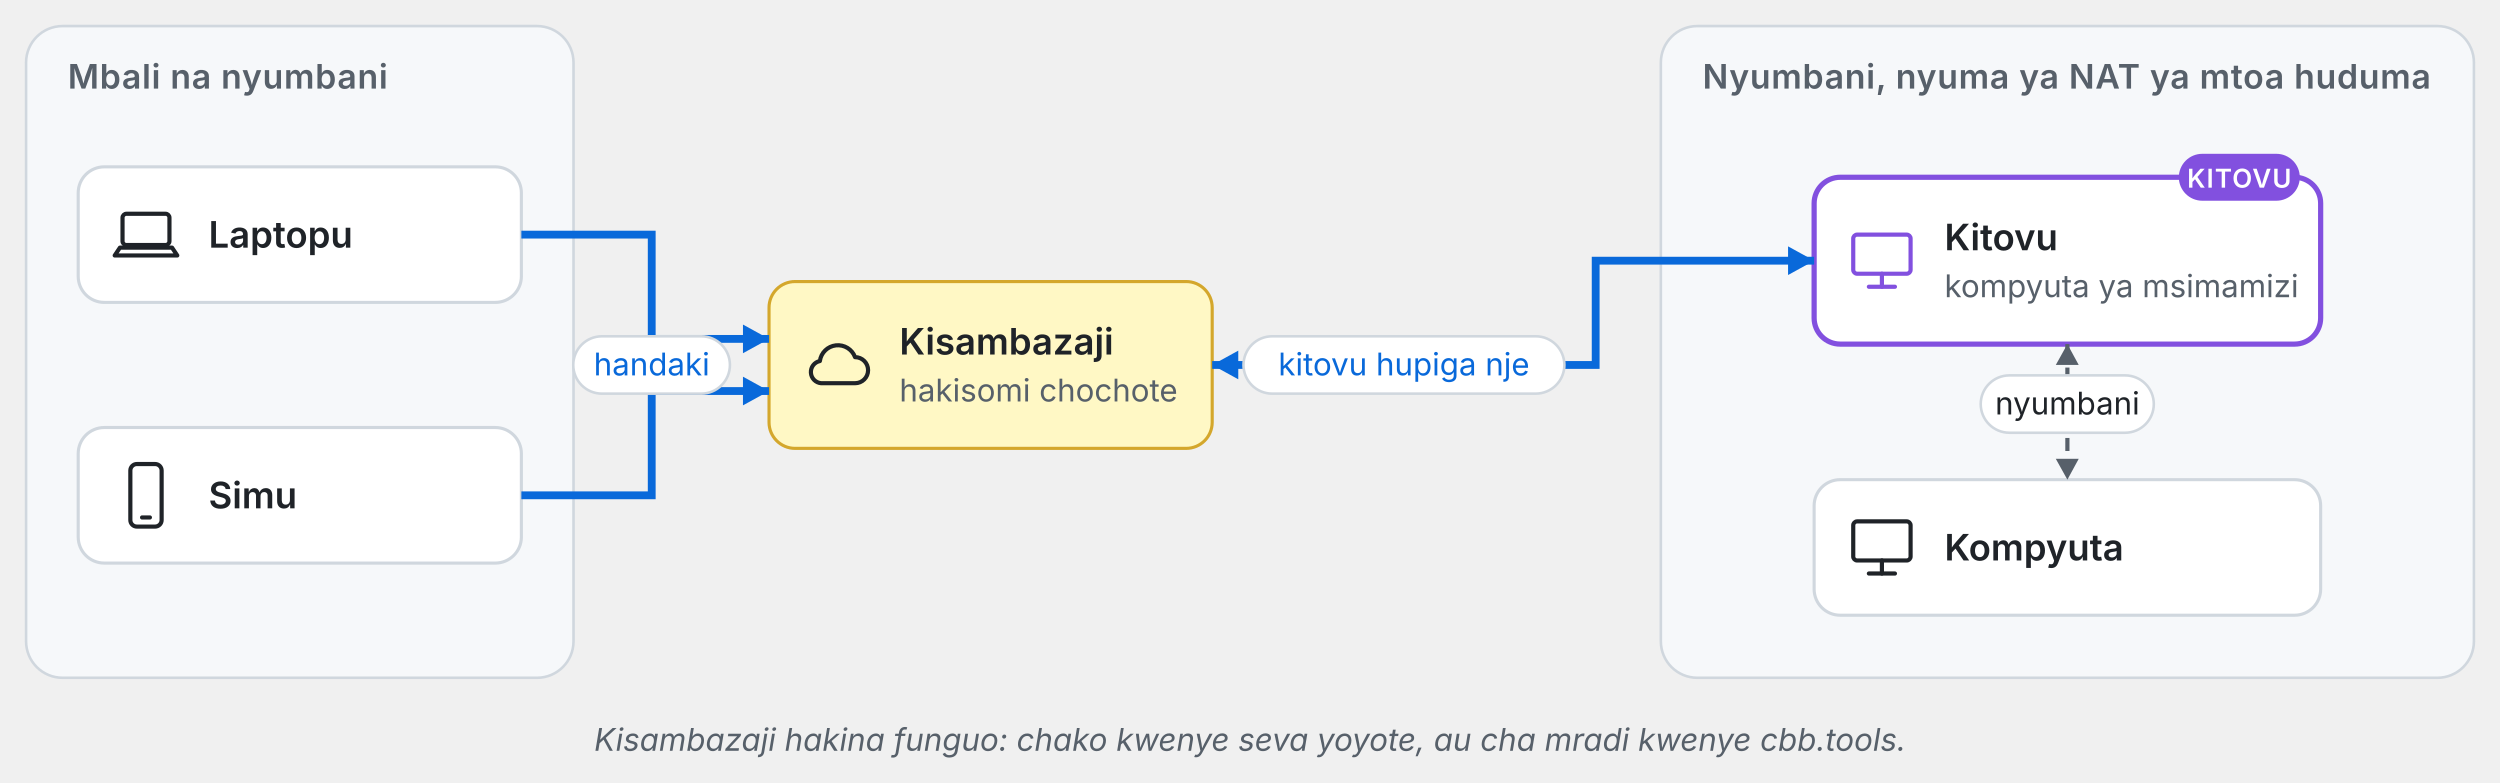
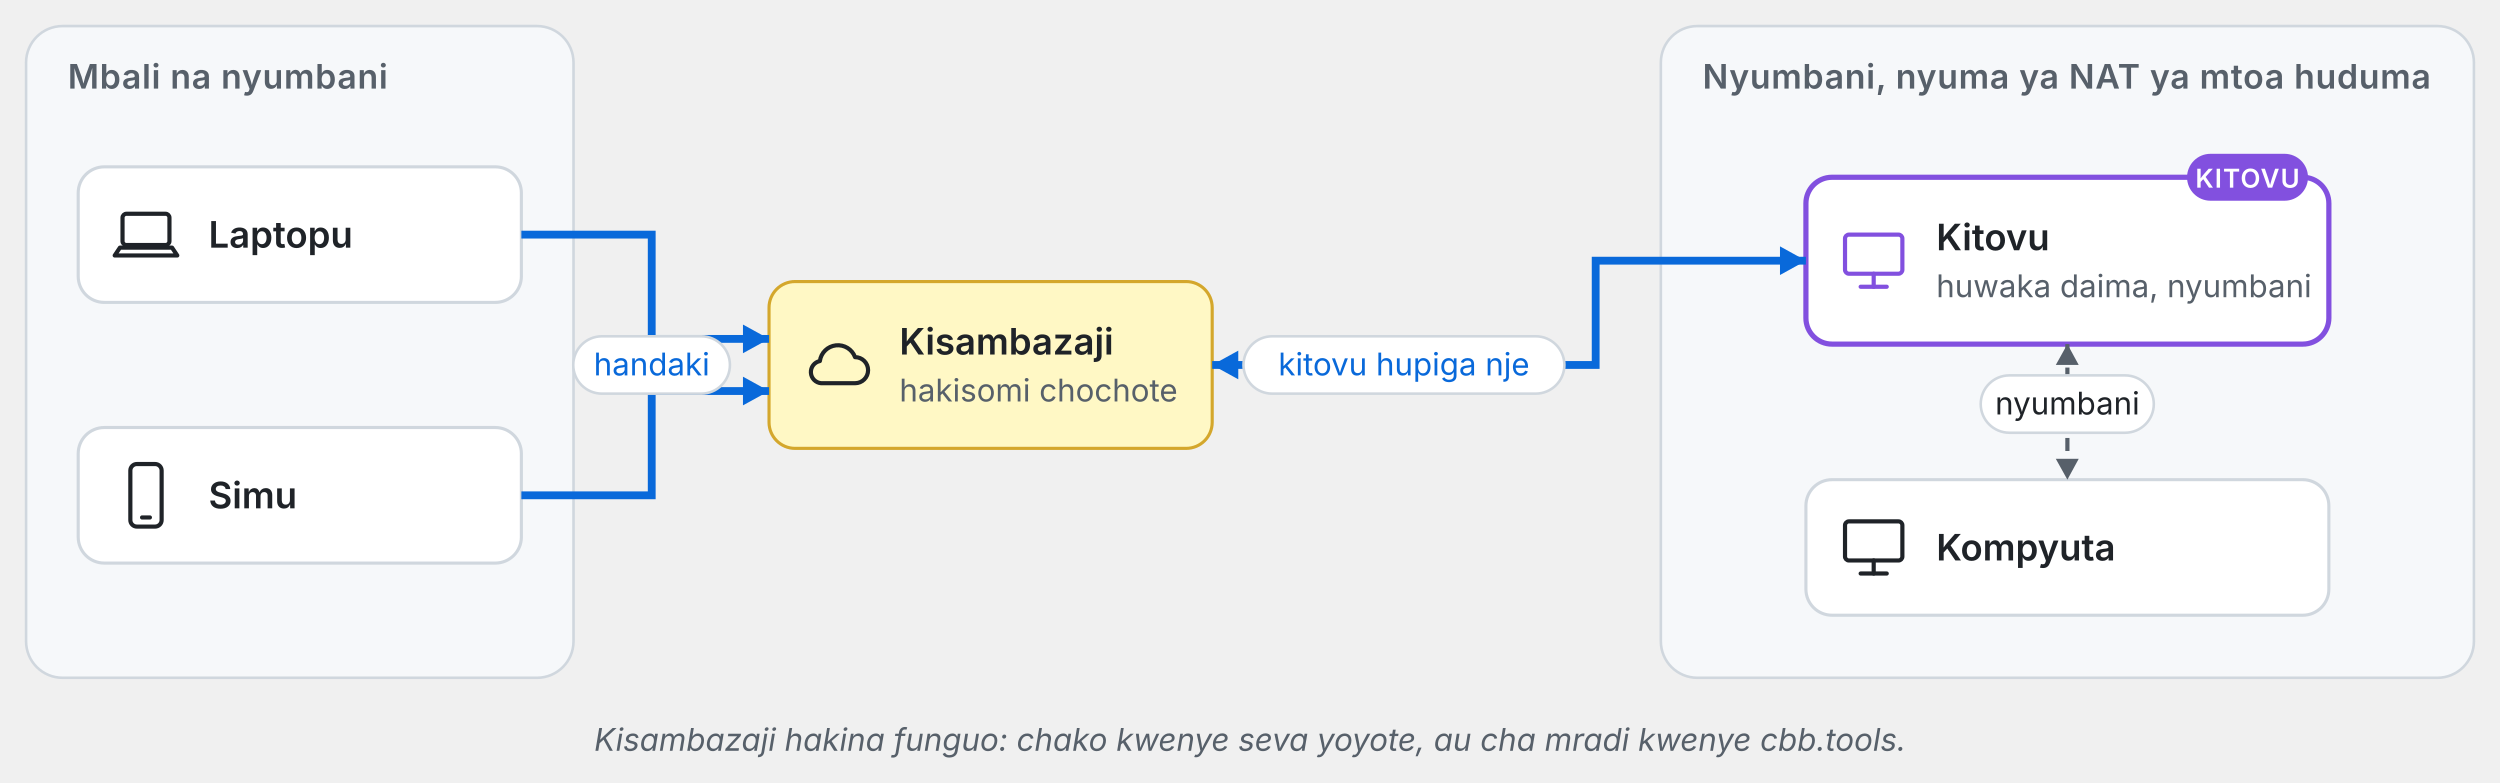
<svg xmlns="http://www.w3.org/2000/svg" lang="sw" width="959" height="300" viewBox="0 0 959 300" role="img" aria-label="Intaneti isipoweza kufikia kitovu, hujisajili kwenye kisambazaji">
  <style>
  .bg { fill: none; }
  .zone { fill: #f6f8fa; stroke: #d0d7de; stroke-width: 1; }
  .zone-t { fill: #57606a; font: 600 13px system-ui, -apple-system, 'Segoe UI', sans-serif; letter-spacing: .02em; }
  .card { fill: #ffffff; stroke: #d0d7de; stroke-width: 1.2; }
  .card.key { stroke: #8250df; stroke-width: 2; }
  .card.srv { fill: #fff8c5; stroke: #d4a72c; }
  .t { fill: #1f2328; font: 600 14px system-ui, -apple-system, 'Segoe UI', sans-serif; }
  .s { fill: #57606a; font: 12px system-ui, -apple-system, 'Segoe UI', sans-serif; }
  .ic { fill: none; stroke: #1f2328; stroke-width: 1.6; stroke-linecap: round; stroke-linejoin: round; }
  .key .ic, .ic.key { stroke: #8250df; }
  .badge { fill: #8250df; }
  .badge-t { fill: #ffffff; font: 600 10px system-ui, -apple-system, 'Segoe UI', sans-serif; letter-spacing: .04em; }
  .e-tunnel { fill: none; stroke: #0969da; stroke-width: 3; }
  .e-home { fill: none; stroke: #57606a; stroke-width: 1.6; stroke-dasharray: 5 4; }
  .e-pair { fill: none; stroke: #8250df; stroke-width: 1.8; }
  .e-e2e { fill: none; stroke: #1a7f37; stroke-width: 1.8; stroke-dasharray: 2 4; stroke-linecap: round; }
  .a-tunnel { fill: #0969da; } .a-home { fill: #57606a; } .a-pair { fill: #8250df; } .a-e2e { fill: #1a7f37; }
  .lbl-bg { fill: #ffffff; stroke: #d0d7de; stroke-width: 1; }
  .lbl { fill: #1f2328; font: 12px system-ui, -apple-system, 'Segoe UI', sans-serif; }
  .lbl.tunnel { fill: #0969da; } .lbl.pair { fill: #8250df; } .lbl.e2e { fill: #1a7f37; }
  .note { fill: #57606a; font: italic 12px system-ui, -apple-system, 'Segoe UI', sans-serif; }
  @media (prefers-color-scheme: dark) {
    .zone { fill: #161b22; stroke: #30363d; }
    .zone-t, .s, .note { fill: #8b949e; }
    .card { fill: #0d1117; stroke: #3d444d; }
    .card.key { stroke: #a371f7; }
    .card.srv { fill: #272115; stroke: #9e6a03; }
    .t, .lbl { fill: #e6edf3; }
    .ic { stroke: #e6edf3; }
    .key .ic, .ic.key { stroke: #a371f7; }
    .badge { fill: #a371f7; }
    .badge-t { fill: #0d1117; }
    .e-tunnel { stroke: #4493f8; } .a-tunnel { fill: #4493f8; } .lbl.tunnel { fill: #4493f8; }
    .e-home { stroke: #8b949e; } .a-home { fill: #8b949e; }
    .e-pair { stroke: #a371f7; } .a-pair { fill: #a371f7; } .lbl.pair { fill: #a371f7; }
    .e-e2e { stroke: #3fb950; } .a-e2e { fill: #3fb950; } .lbl.e2e { fill: #3fb950; }
    .lbl-bg { fill: #0d1117; stroke: #3d444d; }
  }
</style>
  <rect class="zone" x="10" y="10" width="210" height="250" rx="14" />
  <text class="zone-t" x="26" y="34">Mbali na nyumbani</text>
  <rect class="zone" x="637.1" y="10" width="311.9" height="250" rx="14" />
  <text class="zone-t" x="653.1" y="34">Nyumbani, nyuma ya NAT ya mtoa huduma</text>
  <g class="">
    <rect class="card " x="30.0" y="64.0" width="170" height="52" rx="10" />
    <g transform="translate(42.0,76)" class="ic">
      <rect x="5" y="6" width="18" height="12" rx="1.5" />
      <path d="M2 22h24l-2 -3H4z" />
    </g>
    <text class="t" x="80.0" y="95">Laptopu</text>
  </g>
  <g class="">
    <rect class="card " x="30.0" y="164.0" width="170" height="52" rx="10" />
    <g transform="translate(42.0,176)" class="ic">
      <rect x="8" y="2" width="12" height="24" rx="2.5" />
      <line x1="12.5" y1="22.5" x2="15.5" y2="22.5" />
    </g>
    <text class="t" x="80.0" y="195">Simu</text>
  </g>
  <g class="srv">
    <rect class="card srv" x="295.0" y="108.0" width="170" height="64" rx="10" />
    <g transform="translate(307.0,126)" class="ic">
      <path d="M8 21h13a5 5 0 0 0 0 -10a7 7 0 0 0 -13.5 1.5A4.3 4.3 0 0 0 8 21z" />
    </g>
    <text class="t" x="345.0" y="136">Kisambazaji</text>
    <text class="s" x="345.0" y="154">hakisomi chochote</text>
  </g>
  <g class="key">
-     <rect class="card key" x="695.9" y="68.0" width="194.3" height="64" rx="10" />
-     <g transform="translate(707.9,86)" class="ic">
+     <rect class="card key" x="692.75" y="68.0" width="200.6" height="64" rx="10" />
+     <g transform="translate(704.75,86)" class="ic">
      <rect x="3" y="4" width="22" height="15" rx="1.5" />
      <line x1="14" y1="19" x2="14" y2="24" />
      <line x1="9" y1="24" x2="19" y2="24" />
    </g>
-     <text class="t" x="745.9" y="96">Kitovu</text>
-     <text class="s" x="745.9" y="114">kompyuta ya msimamizi</text>
-     <rect class="badge" x="835.8" y="59.0" width="46.4" height="18" rx="9" />
-     <text class="badge-t" x="859" y="72.0" text-anchor="middle">KITOVU</text>
+     <text class="t" x="742.75" y="96">Kitovu</text>
+     <text class="s" x="742.75" y="114">huwaka daima, nyumbani</text>
+     <rect class="badge" x="838.95" y="59.0" width="46.4" height="18" rx="9" />
+     <text class="badge-t" x="862.15" y="72.0" text-anchor="middle">KITOVU</text>
  </g>
  <g class="">
-     <rect class="card " x="695.9" y="184.0" width="194.3" height="52" rx="10" />
-     <g transform="translate(707.9,196)" class="ic">
+     <rect class="card " x="692.75" y="184.0" width="200.6" height="52" rx="10" />
+     <g transform="translate(704.75,196)" class="ic">
      <rect x="3" y="4" width="22" height="15" rx="1.5" />
      <line x1="14" y1="19" x2="14" y2="24" />
      <line x1="9" y1="24" x2="19" y2="24" />
    </g>
-     <text class="t" x="745.9" y="215">Kompyuta</text>
+     <text class="t" x="742.75" y="215">Kompyuta</text>
  </g>
  <path class="e-tunnel" d="M200.0,90.0 L250,90 L250,130 L295.0,130" />
  <path class="a-tunnel" d="M295.0,130 L285.0,124.5 L285.0,135.5z" />
  <path class="e-tunnel" d="M200.0,190.0 L250,190 L250,150 L295.0,150" />
  <path class="a-tunnel" d="M295.0,150 L285.0,144.5 L285.0,155.5z" />
-   <path class="e-tunnel" d="M465.0,140.0 L612.1,140 L612.1,100 L695.9,100.0" />
-   <path class="a-tunnel" d="M695.9,100.0 L685.9,94.5 L685.9,105.5z" />
+   <path class="e-tunnel" d="M465.0,140.0 L612.1,140 L612.1,100 L692.75,100.0" />
+   <path class="a-tunnel" d="M692.75,100.0 L682.8,94.5 L682.8,105.5z" />
  <path class="a-tunnel" d="M465.0,140.0 L475.0,145.5 L475.0,134.5z" />
  <path class="e-home" d="M793.05,132.0 L793.05,184.0" />
  <path class="a-home" d="M793.05,184.0 L797.4,176.0 L788.6,176.0z" />
  <path class="a-home" d="M793.05,132.0 L788.6,140.0 L797.4,140.0z" />
  <text class="note" x="479.5" y="288" text-anchor="middle">Kisambazaji hakina funguo: chako kwenye seva yoyote, au cha mradi kwenye cbb.tools.</text>
  <rect class="lbl-bg" x="219.9" y="129.0" width="60.1" height="22" rx="11.0" />
  <text class="lbl tunnel" x="250" y="144.0" text-anchor="middle">handaki</text>
  <rect class="lbl-bg" x="477.0" y="129.0" width="123.1" height="22" rx="11.0" />
  <text class="lbl tunnel" x="538.55" y="144.0" text-anchor="middle">kitovu hupiga nje</text>
  <rect class="lbl-bg" x="759.8" y="144.0" width="66.4" height="22" rx="11.0" />
  <text class="lbl home" x="793.05" y="159.0" text-anchor="middle">nyumbani</text>
</svg>
